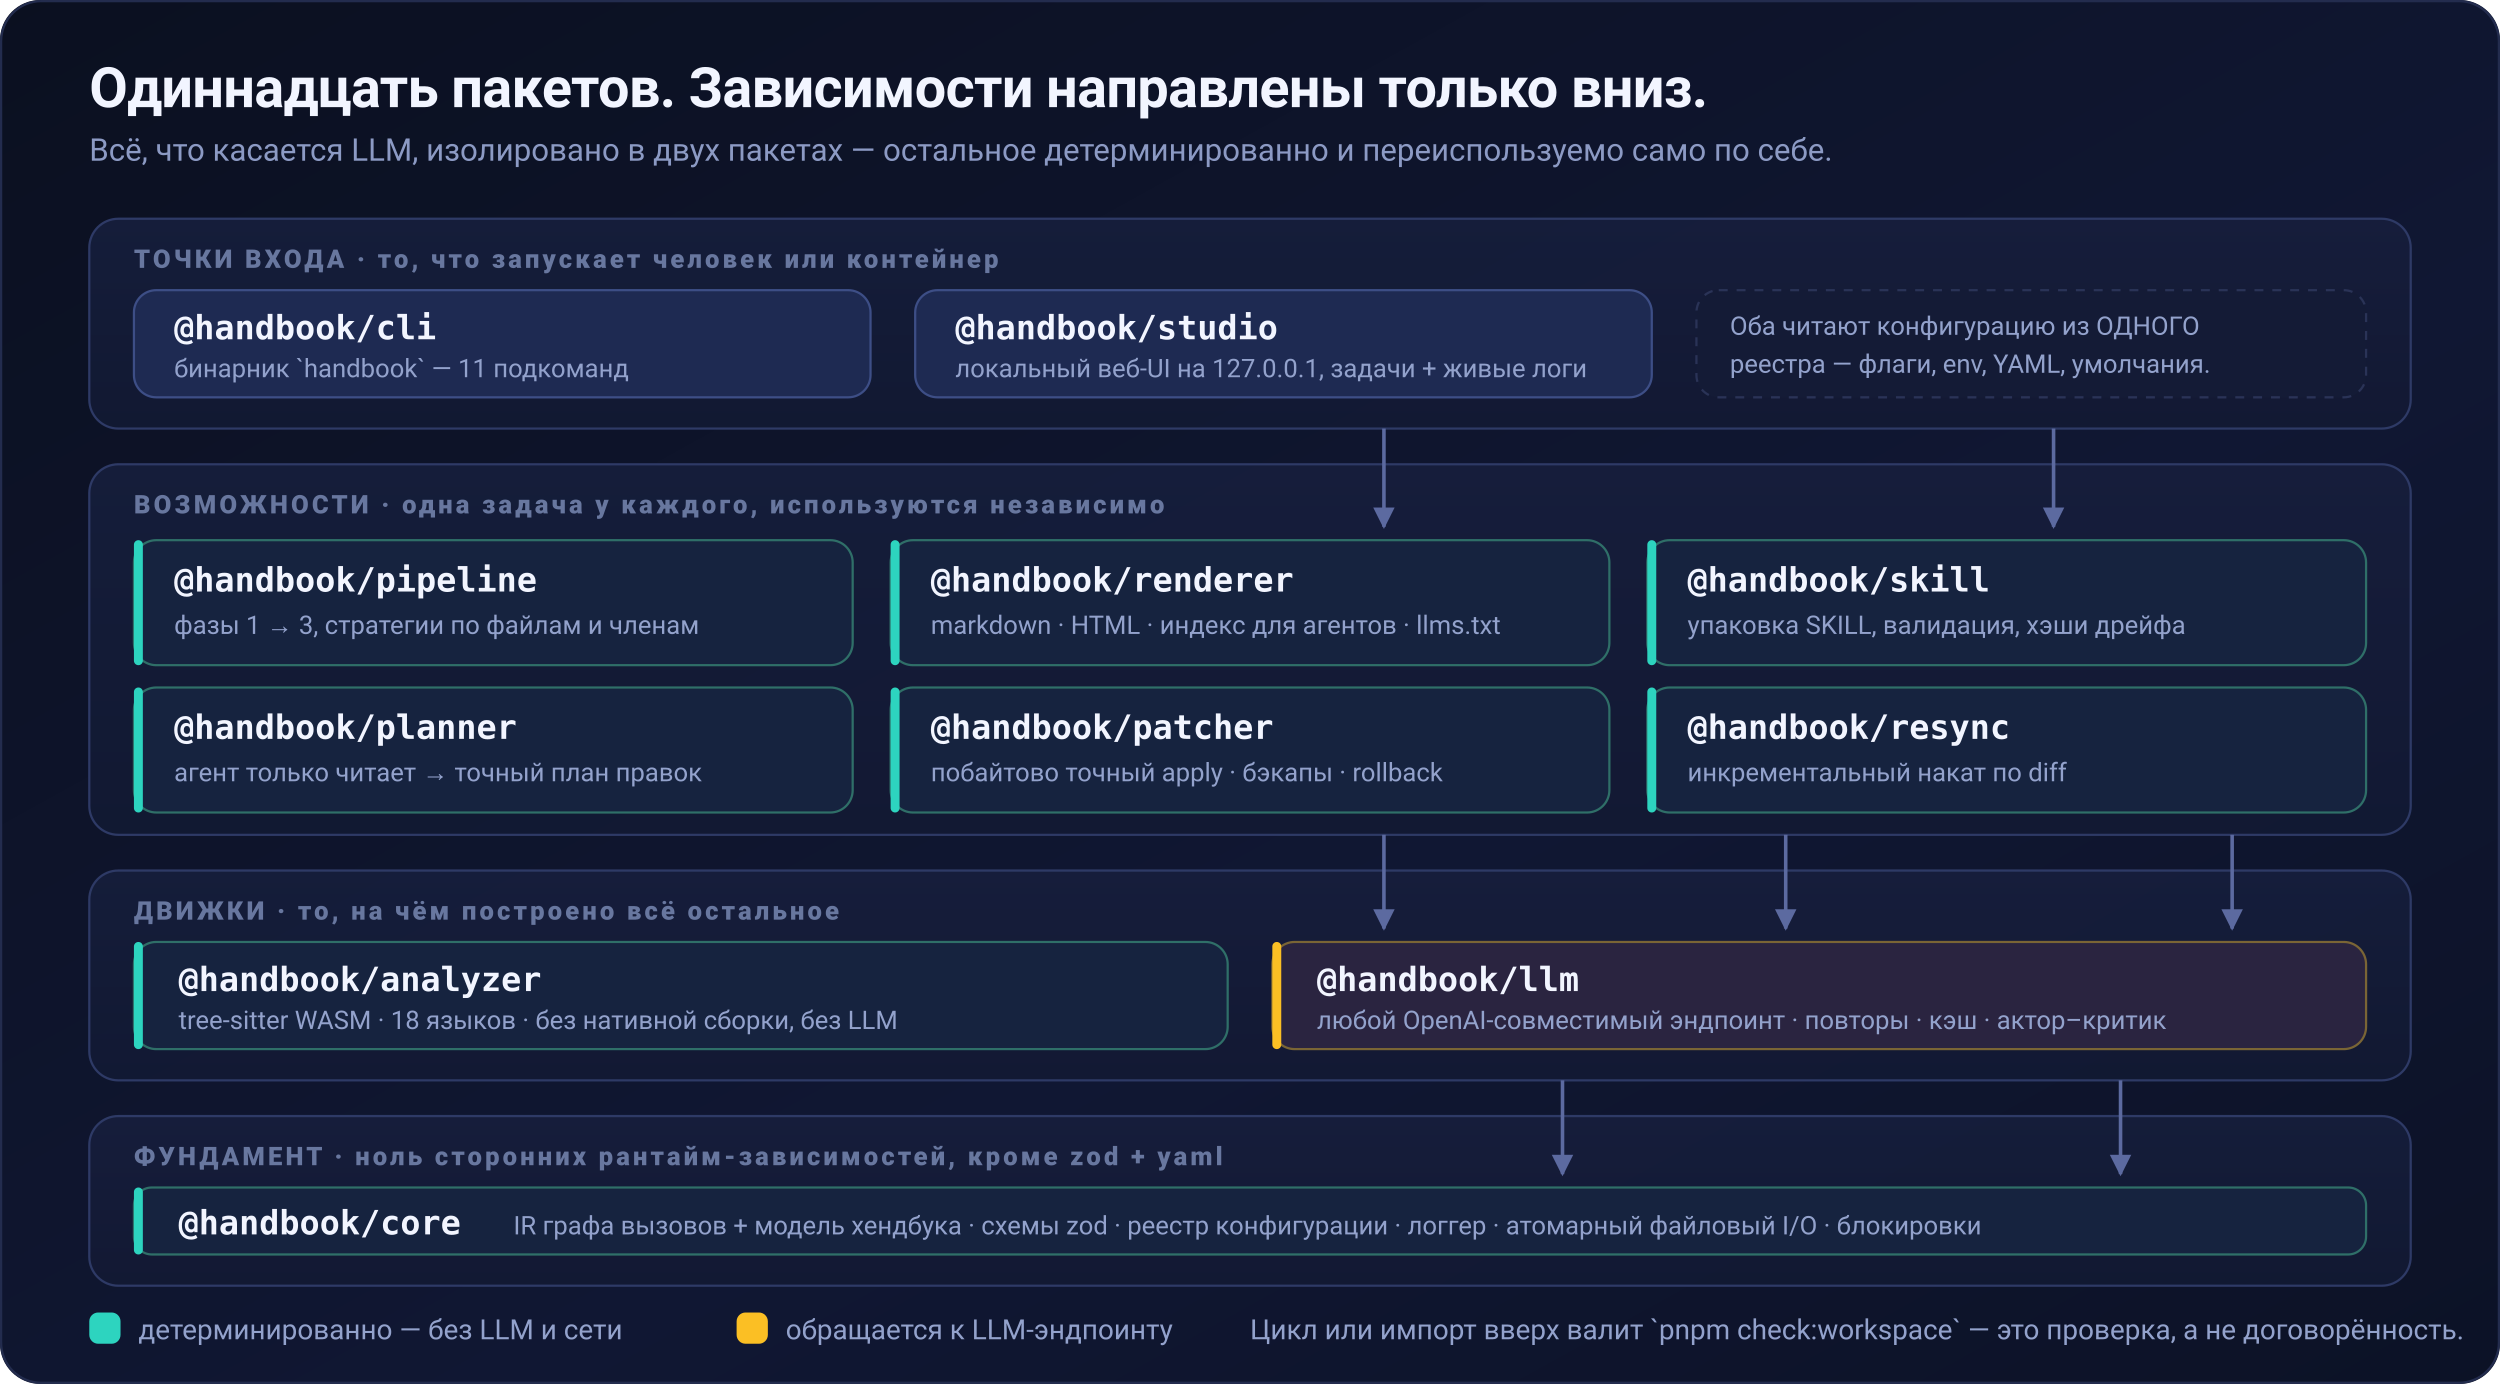
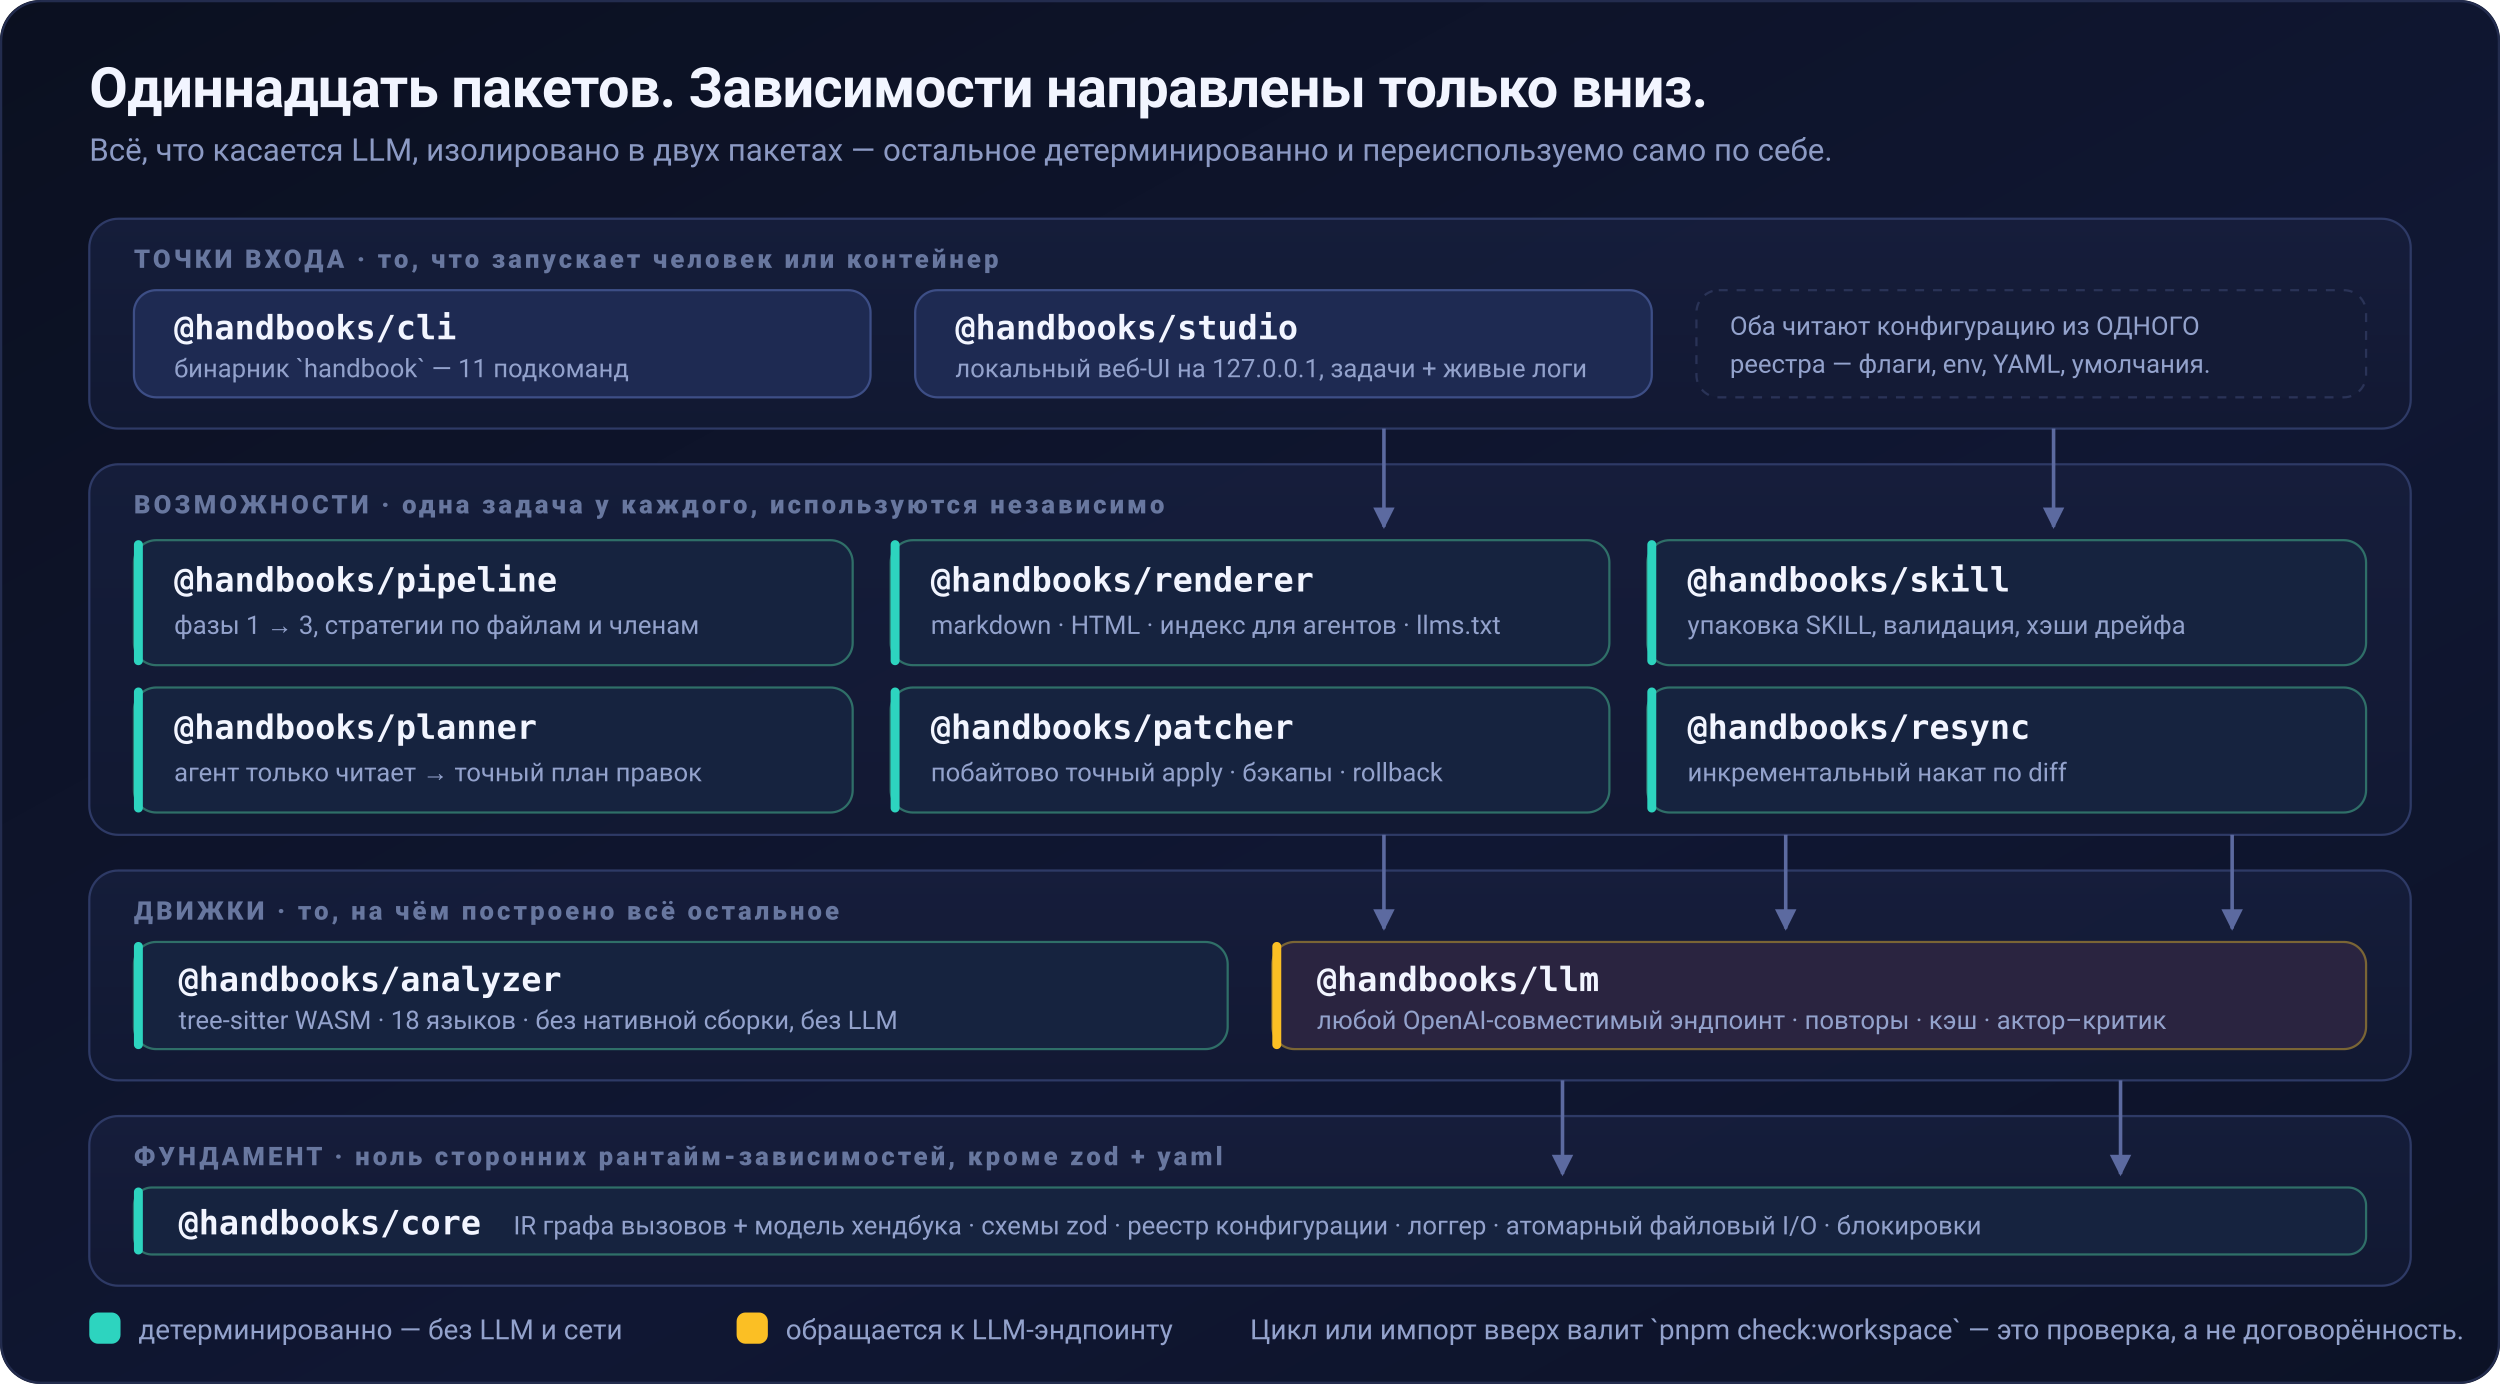
<svg xmlns="http://www.w3.org/2000/svg" width="1120" height="620" viewBox="0 0 1120 620" role="img" aria-label="Handbook monorepo architecture: eleven packages in four layers with a strictly one-way dependency direction">
  <defs>
    <linearGradient id="bg2" x1="0" y1="0" x2="1" y2="1">
      <stop offset="0%" stop-color="#0B1020" />
      <stop offset="60%" stop-color="#101733" />
      <stop offset="100%" stop-color="#0C1226" />
    </linearGradient>
    <linearGradient id="lane" x1="0" y1="0" x2="0" y2="1">
      <stop offset="0%" stop-color="#161E3C" stop-opacity="0.9" />
      <stop offset="100%" stop-color="#121933" stop-opacity="0.9" />
    </linearGradient>
    <marker id="dep" viewBox="0 0 10 10" refX="9" refY="5" markerWidth="6" markerHeight="6" orient="auto-start-reverse">
      <path d="M 0 0 L 10 5 L 0 10 z" fill="#5C6AA0" />
    </marker>
    <style>
      .t   { font-family: -apple-system, BlinkMacSystemFont, "Segoe UI", Roboto, "Helvetica Neue", Arial, sans-serif; }
      .m   { font-family: ui-monospace, SFMono-Regular, "SF Mono", Menlo, Consolas, monospace; }
      .h1  { fill:#F2F5FF; font-size:25px; font-weight:700; letter-spacing:-0.3px; }
      .sub { fill:#8C9AC4; font-size:14px; }
      .lane{ fill:#68779F; font-size:11.5px; font-weight:800; letter-spacing:1.4px; }
      .pkg { fill:#F2F5FF; font-size:15px; font-weight:700; }
      .role{ fill:#93A2CC; font-size:11.5px; }
      .leg { fill:#93A2CC; font-size:12.5px; }
    </style>
  </defs>
  <rect width="1120" height="620" rx="18" fill="url(#bg2)" />
  <rect x="0.5" y="0.5" width="1119" height="619" rx="18" fill="none" stroke="#232C4E" />
  <text class="t h1" x="40" y="48">Одиннадцать пакетов. Зависимости направлены только вниз.</text>
  <text class="t sub" x="40" y="72">Всё, что касается LLM, изолировано в двух пакетах — остальное детерминированно и переиспользуемо само по себе.</text>
  <rect x="40" y="98" width="1040" height="94" rx="13" fill="url(#lane)" stroke="#2E3A66" />
  <text class="t lane" x="60" y="120">ТОЧКИ ВХОДА · то, что запускает человек или контейнер</text>
  <rect x="60" y="130" width="330" height="48" rx="10" fill="#1E2A52" stroke="#3D4E86" />
-   <text class="m pkg" x="78" y="152">@handbook/cli</text>
+   <text class="m pkg" x="78" y="152">@handbooks/cli</text>
  <text class="t role" x="78" y="169">бинарник `handbook` — 11 подкоманд</text>
  <rect x="410" y="130" width="330" height="48" rx="10" fill="#1E2A52" stroke="#3D4E86" />
-   <text class="m pkg" x="428" y="152">@handbook/studio</text>
+   <text class="m pkg" x="428" y="152">@handbooks/studio</text>
  <text class="t role" x="428" y="169">локальный веб-UI на 127.0.0.1, задачи + живые логи</text>
  <rect x="760" y="130" width="300" height="48" rx="10" fill="#141B36" stroke="#2A3357" stroke-dasharray="4 4" />
  <text class="t role" x="775" y="150" fill="#7E8CB6">Оба читают конфигурацию из ОДНОГО</text>
  <text class="t role" x="775" y="167" fill="#7E8CB6">реестра — флаги, env, YAML, умолчания.</text>
  <rect x="40" y="208" width="1040" height="166" rx="13" fill="url(#lane)" stroke="#2E3A66" />
  <text class="t lane" x="60" y="230">ВОЗМОЖНОСТИ · одна задача у каждого, используются независимо</text>
  <rect x="60" y="242" width="322" height="56" rx="10" fill="#16233F" stroke="#2F6F68" />
  <rect x="60" y="242" width="4" height="56" rx="2" fill="#2DD4BF" />
-   <text class="m pkg" x="78" y="265">@handbook/pipeline</text>
+   <text class="m pkg" x="78" y="265">@handbooks/pipeline</text>
  <text class="t role" x="78" y="284">фазы 1 → 3, стратегии по файлам и членам</text>
  <rect x="399" y="242" width="322" height="56" rx="10" fill="#16233F" stroke="#2F6F68" />
  <rect x="399" y="242" width="4" height="56" rx="2" fill="#2DD4BF" />
-   <text class="m pkg" x="417" y="265">@handbook/renderer</text>
+   <text class="m pkg" x="417" y="265">@handbooks/renderer</text>
  <text class="t role" x="417" y="284">markdown · HTML · индекс для агентов · llms.txt</text>
  <rect x="738" y="242" width="322" height="56" rx="10" fill="#16233F" stroke="#2F6F68" />
  <rect x="738" y="242" width="4" height="56" rx="2" fill="#2DD4BF" />
-   <text class="m pkg" x="756" y="265">@handbook/skill</text>
+   <text class="m pkg" x="756" y="265">@handbooks/skill</text>
  <text class="t role" x="756" y="284">упаковка SKILL, валидация, хэши дрейфа</text>
  <rect x="60" y="308" width="322" height="56" rx="10" fill="#16233F" stroke="#2F6F68" />
  <rect x="60" y="308" width="4" height="56" rx="2" fill="#2DD4BF" />
-   <text class="m pkg" x="78" y="331">@handbook/planner</text>
+   <text class="m pkg" x="78" y="331">@handbooks/planner</text>
  <text class="t role" x="78" y="350">агент только читает → точный план правок</text>
  <rect x="399" y="308" width="322" height="56" rx="10" fill="#16233F" stroke="#2F6F68" />
  <rect x="399" y="308" width="4" height="56" rx="2" fill="#2DD4BF" />
-   <text class="m pkg" x="417" y="331">@handbook/patcher</text>
+   <text class="m pkg" x="417" y="331">@handbooks/patcher</text>
  <text class="t role" x="417" y="350">побайтово точный apply · бэкапы · rollback</text>
  <rect x="738" y="308" width="322" height="56" rx="10" fill="#16233F" stroke="#2F6F68" />
  <rect x="738" y="308" width="4" height="56" rx="2" fill="#2DD4BF" />
-   <text class="m pkg" x="756" y="331">@handbook/resync</text>
+   <text class="m pkg" x="756" y="331">@handbooks/resync</text>
  <text class="t role" x="756" y="350">инкрементальный накат по diff</text>
  <rect x="40" y="390" width="1040" height="94" rx="13" fill="url(#lane)" stroke="#2E3A66" />
  <text class="t lane" x="60" y="412">ДВИЖКИ · то, на чём построено всё остальное</text>
  <rect x="60" y="422" width="490" height="48" rx="10" fill="#16233F" stroke="#2F6F68" />
  <rect x="60" y="422" width="4" height="48" rx="2" fill="#2DD4BF" />
-   <text class="m pkg" x="80" y="444">@handbook/analyzer</text>
+   <text class="m pkg" x="80" y="444">@handbooks/analyzer</text>
  <text class="t role" x="80" y="461">tree-sitter WASM · 18 языков · без нативной сборки, без LLM</text>
  <rect x="570" y="422" width="490" height="48" rx="10" fill="#2A2440" stroke="#7A6535" />
  <rect x="570" y="422" width="4" height="48" rx="2" fill="#FBBF24" />
-   <text class="m pkg" x="590" y="444">@handbook/llm</text>
+   <text class="m pkg" x="590" y="444">@handbooks/llm</text>
  <text class="t role" x="590" y="461">любой OpenAI-совместимый эндпоинт · повторы · кэш · актор–критик</text>
  <rect x="40" y="500" width="1040" height="76" rx="13" fill="url(#lane)" stroke="#2E3A66" />
  <text class="t lane" x="60" y="522">ФУНДАМЕНТ · ноль сторонних рантайм-зависимостей, кроме zod + yaml</text>
  <rect x="60" y="532" width="1000" height="30" rx="8" fill="#16233F" stroke="#2F6F68" />
  <rect x="60" y="532" width="4" height="30" rx="2" fill="#2DD4BF" />
-   <text class="m pkg" x="80" y="553" font-size="14">@handbook/core</text>
+   <text class="m pkg" x="80" y="553" font-size="14">@handbooks/core</text>
  <text class="t role" x="230" y="553">IR графа вызовов + модель хендбука · схемы zod · реестр конфигурации · логгер · атомарный файловый I/O · блокировки</text>
  <line x1="620" y1="192" x2="620" y2="236" stroke="#5C6AA0" stroke-width="1.6" marker-end="url(#dep)" />
  <line x1="920" y1="192" x2="920" y2="236" stroke="#5C6AA0" stroke-width="1.6" marker-end="url(#dep)" />
  <line x1="620" y1="374" x2="620" y2="416" stroke="#5C6AA0" stroke-width="1.6" marker-end="url(#dep)" />
  <line x1="800" y1="374" x2="800" y2="416" stroke="#5C6AA0" stroke-width="1.6" marker-end="url(#dep)" />
  <line x1="1000" y1="374" x2="1000" y2="416" stroke="#5C6AA0" stroke-width="1.6" marker-end="url(#dep)" />
  <line x1="700" y1="484" x2="700" y2="526" stroke="#5C6AA0" stroke-width="1.6" marker-end="url(#dep)" />
  <line x1="950" y1="484" x2="950" y2="526" stroke="#5C6AA0" stroke-width="1.6" marker-end="url(#dep)" />
  <rect x="40" y="588" width="14" height="14" rx="4" fill="#2DD4BF" />
  <text class="t leg" x="62" y="600">детерминированно — без LLM и сети</text>
  <rect x="330" y="588" width="14" height="14" rx="4" fill="#FBBF24" />
  <text class="t leg" x="352" y="600">обращается к LLM-эндпоинту</text>
  <text class="t leg" x="560" y="600" fill="#68779F" font-size="11.5">Цикл или импорт вверх валит `pnpm check:workspace` — это проверка, а не договорённость.</text>
</svg>
